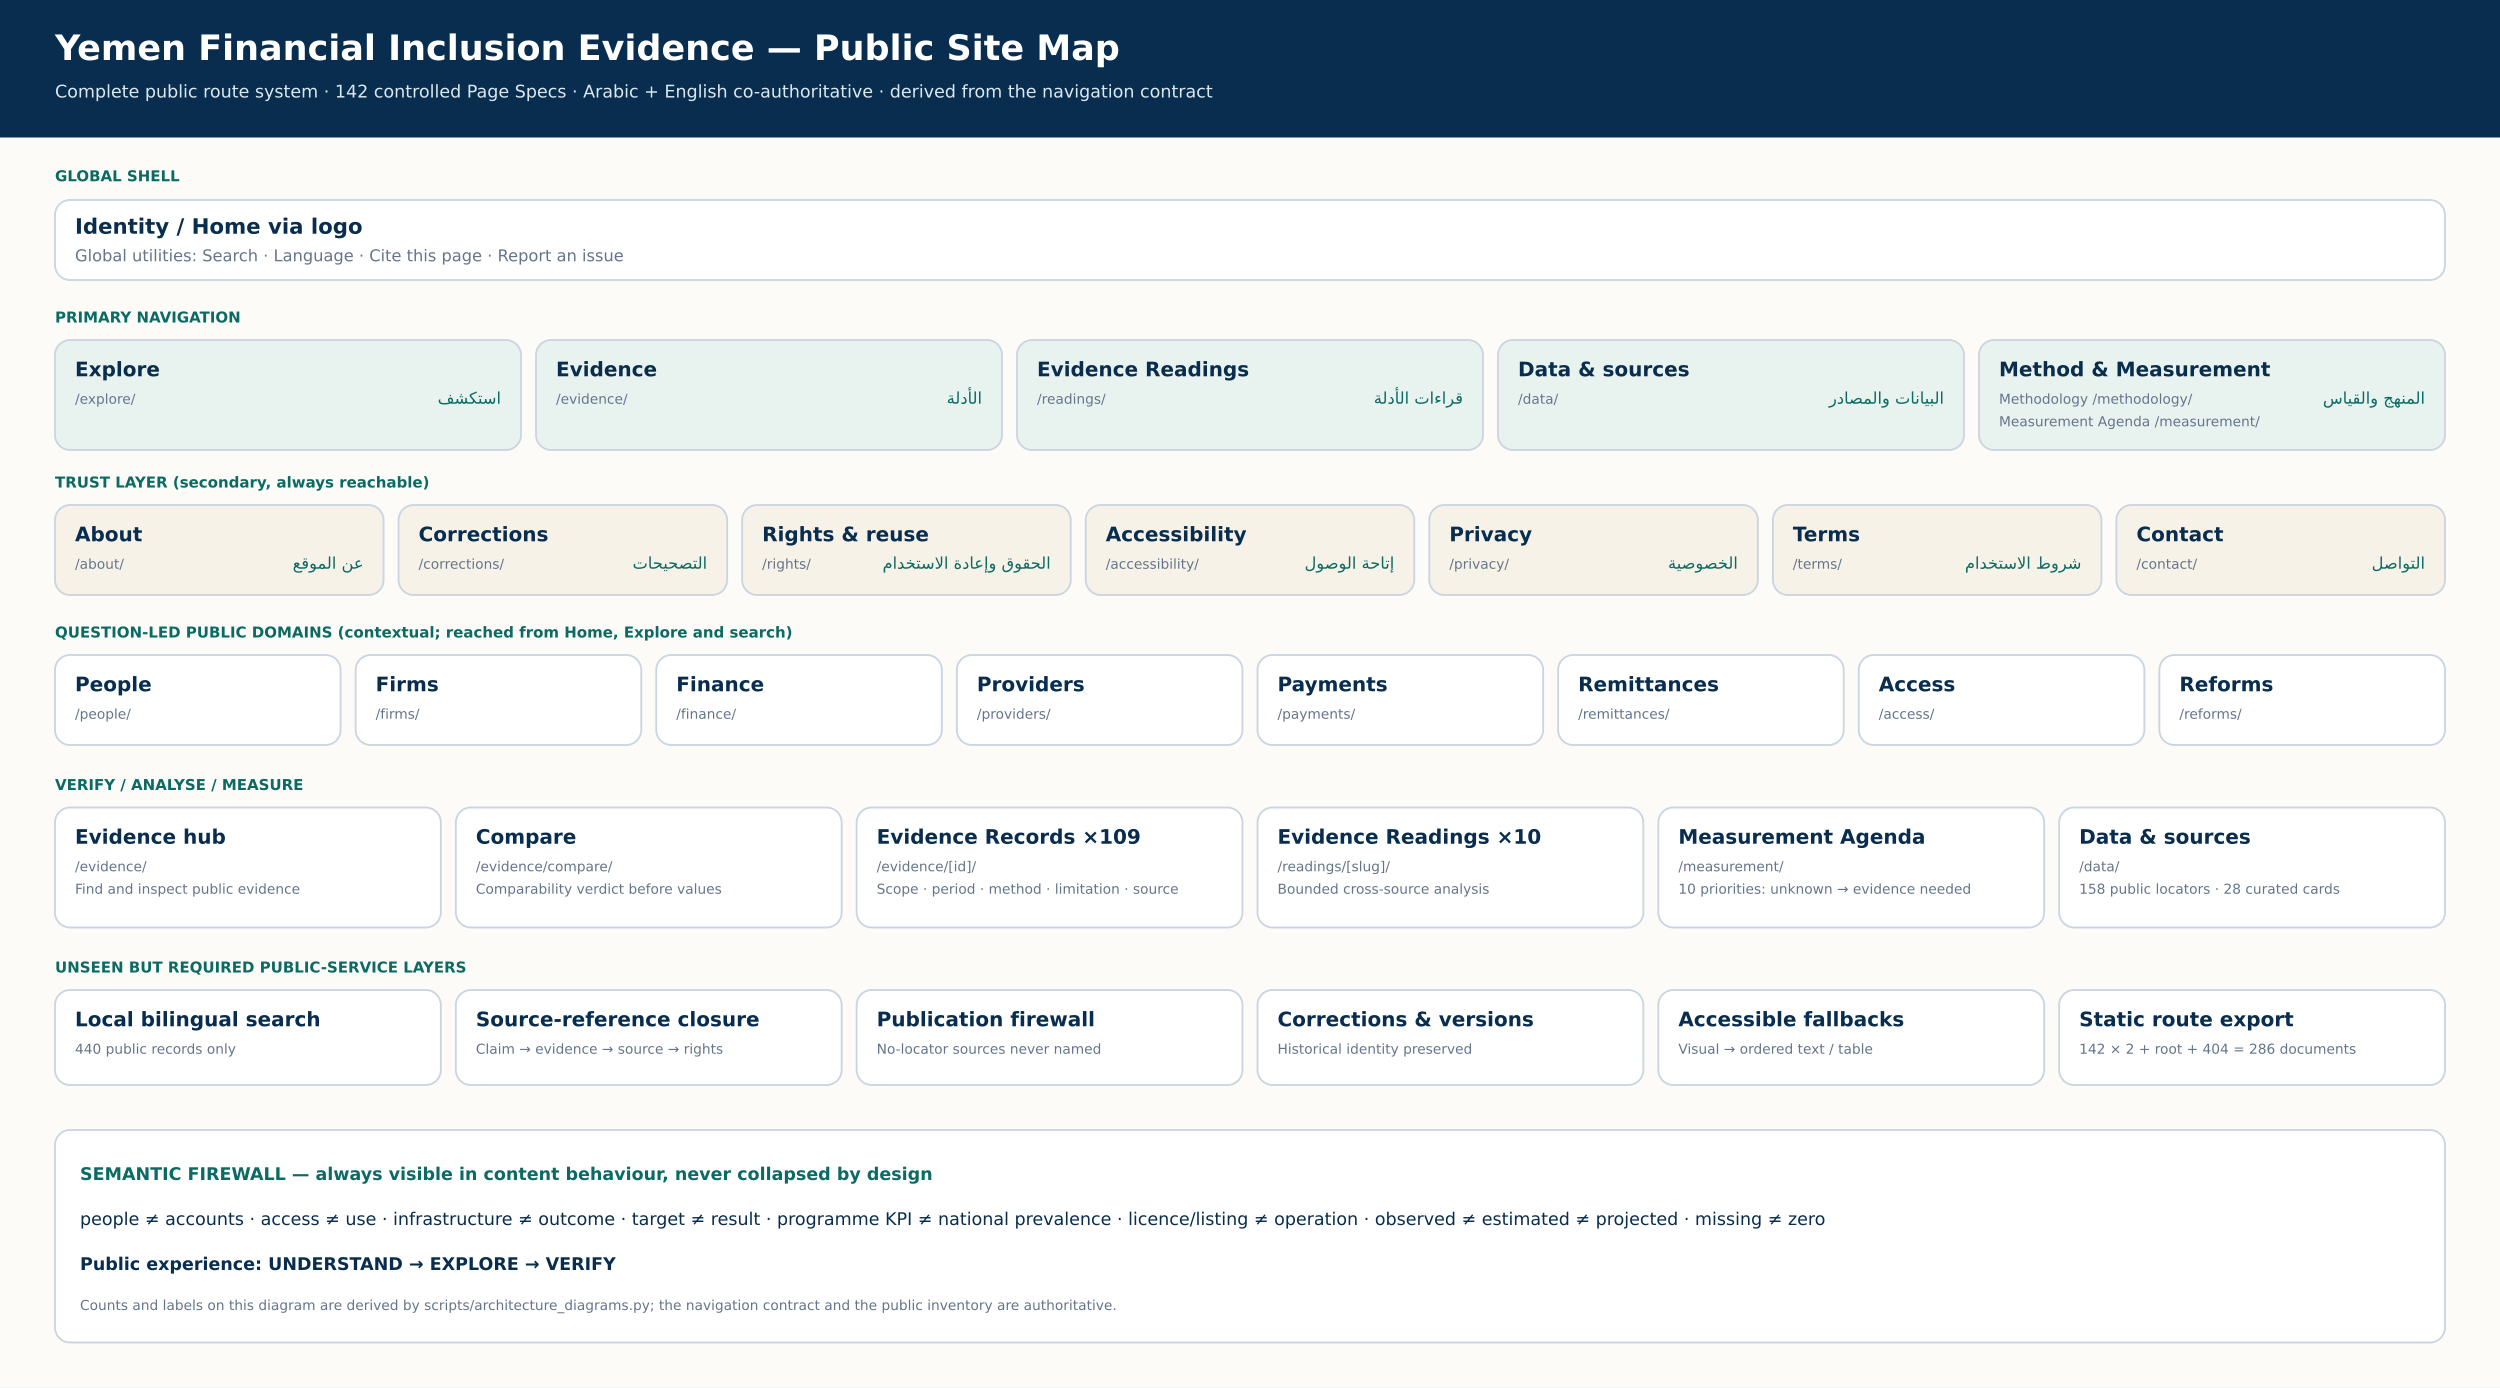
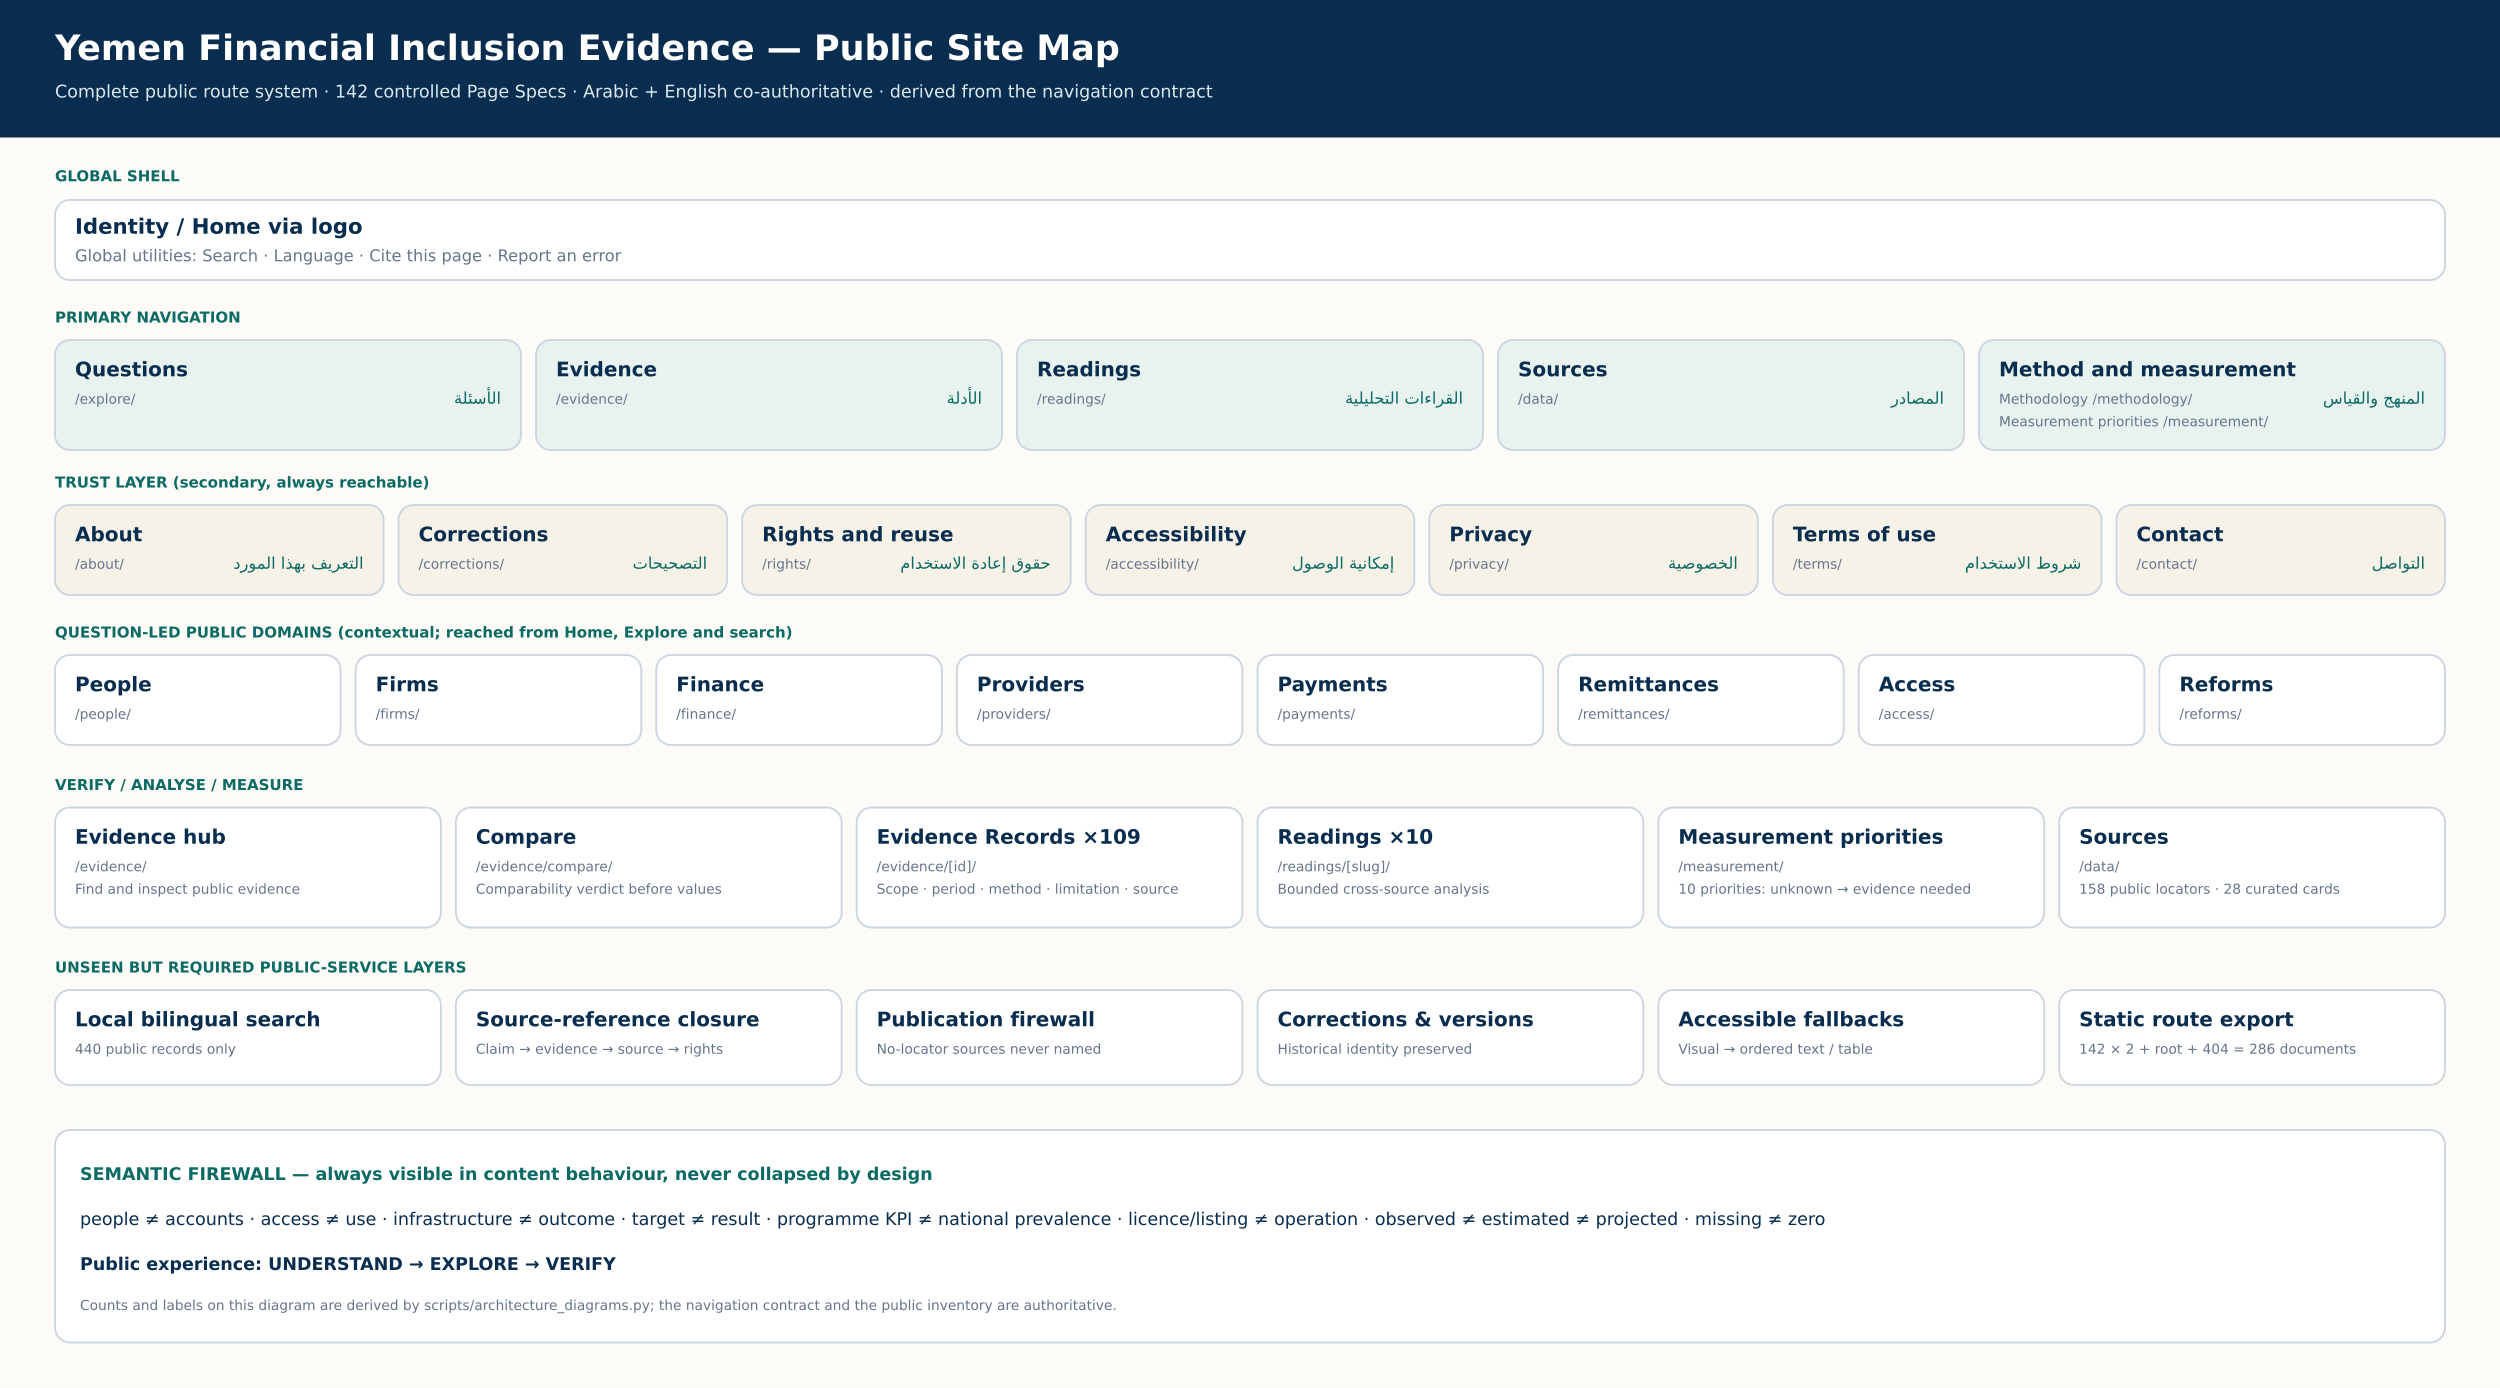
<svg xmlns="http://www.w3.org/2000/svg" width="2000" height="1110" viewBox="0 0 2000 1110" role="img">
  <rect width="2000" height="100%" fill="#FCFBF7" />
  <rect x="0" y="0" width="2000" height="110" fill="#082D4F" />
  <text x="44" y="48" font-family="IBM Plex Sans, IBM Plex Sans Arabic, DejaVu Sans, Arial, sans-serif" font-size="28" font-weight="700" fill="#FFFFFF" text-anchor="start">Yemen Financial Inclusion Evidence — Public Site Map</text>
  <text x="44" y="78" font-family="IBM Plex Sans, IBM Plex Sans Arabic, DejaVu Sans, Arial, sans-serif" font-size="14" font-weight="400" fill="#DCE8F0" text-anchor="start">Complete public route system · 142 controlled Page Specs · Arabic + English co-authoritative · derived from the navigation contract</text>
  <text x="44" y="145" font-family="IBM Plex Sans, IBM Plex Sans Arabic, DejaVu Sans, Arial, sans-serif" font-size="12" font-weight="700" fill="#0B6A63" text-anchor="start">GLOBAL SHELL</text>
  <rect x="44" y="160" width="1912" height="64" rx="12" fill="#FFFFFF" stroke="#CBD5E1" stroke-width="1.5" />
  <text x="60" y="187" font-family="IBM Plex Sans, IBM Plex Sans Arabic, DejaVu Sans, Arial, sans-serif" font-size="17" font-weight="600" fill="#082D4F" text-anchor="start">Identity / Home via logo</text>
-   <text x="60" y="209" font-family="IBM Plex Sans, IBM Plex Sans Arabic, DejaVu Sans, Arial, sans-serif" font-size="13" font-weight="400" fill="#64748B" text-anchor="start">Global utilities: Search · Language · Cite this page · Report an issue</text>
+   <text x="60" y="209" font-family="IBM Plex Sans, IBM Plex Sans Arabic, DejaVu Sans, Arial, sans-serif" font-size="13" font-weight="400" fill="#64748B" text-anchor="start">Global utilities: Search · Language · Cite this page · Report an error</text>
  <text x="44" y="258" font-family="IBM Plex Sans, IBM Plex Sans Arabic, DejaVu Sans, Arial, sans-serif" font-size="12" font-weight="700" fill="#0B6A63" text-anchor="start">PRIMARY NAVIGATION</text>
  <rect x="44" y="272" width="372.8" height="88" rx="12" fill="#E8F3EF" stroke="#CBD5E1" stroke-width="1.5" />
-   <text x="60" y="301" font-family="IBM Plex Sans, IBM Plex Sans Arabic, DejaVu Sans, Arial, sans-serif" font-size="16" font-weight="600" fill="#082D4F" text-anchor="start">Explore</text>
-   <text x="400.8" y="323" font-family="IBM Plex Sans, IBM Plex Sans Arabic, DejaVu Sans, Arial, sans-serif" font-size="13" font-weight="500" fill="#0B6A63" text-anchor="start" direction="rtl">استكشف</text>
+   <text x="60" y="301" font-family="IBM Plex Sans, IBM Plex Sans Arabic, DejaVu Sans, Arial, sans-serif" font-size="16" font-weight="600" fill="#082D4F" text-anchor="start">Questions</text>
+   <text x="400.8" y="323" font-family="IBM Plex Sans, IBM Plex Sans Arabic, DejaVu Sans, Arial, sans-serif" font-size="13" font-weight="500" fill="#0B6A63" text-anchor="start" direction="rtl">الأسئلة</text>
  <text x="60" y="323" font-family="IBM Plex Sans, IBM Plex Sans Arabic, DejaVu Sans, Arial, sans-serif" font-size="11" font-weight="400" fill="#64748B" text-anchor="start">/explore/</text>
  <rect x="428.8" y="272" width="372.8" height="88" rx="12" fill="#E8F3EF" stroke="#CBD5E1" stroke-width="1.5" />
  <text x="444.8" y="301" font-family="IBM Plex Sans, IBM Plex Sans Arabic, DejaVu Sans, Arial, sans-serif" font-size="16" font-weight="600" fill="#082D4F" text-anchor="start">Evidence</text>
  <text x="785.6" y="323" font-family="IBM Plex Sans, IBM Plex Sans Arabic, DejaVu Sans, Arial, sans-serif" font-size="13" font-weight="500" fill="#0B6A63" text-anchor="start" direction="rtl">الأدلة</text>
  <text x="444.8" y="323" font-family="IBM Plex Sans, IBM Plex Sans Arabic, DejaVu Sans, Arial, sans-serif" font-size="11" font-weight="400" fill="#64748B" text-anchor="start">/evidence/</text>
  <rect x="813.6" y="272" width="372.8" height="88" rx="12" fill="#E8F3EF" stroke="#CBD5E1" stroke-width="1.5" />
-   <text x="829.6" y="301" font-family="IBM Plex Sans, IBM Plex Sans Arabic, DejaVu Sans, Arial, sans-serif" font-size="16" font-weight="600" fill="#082D4F" text-anchor="start">Evidence Readings</text>
-   <text x="1170.4" y="323" font-family="IBM Plex Sans, IBM Plex Sans Arabic, DejaVu Sans, Arial, sans-serif" font-size="13" font-weight="500" fill="#0B6A63" text-anchor="start" direction="rtl">قراءات الأدلة</text>
+   <text x="829.6" y="301" font-family="IBM Plex Sans, IBM Plex Sans Arabic, DejaVu Sans, Arial, sans-serif" font-size="16" font-weight="600" fill="#082D4F" text-anchor="start">Readings</text>
+   <text x="1170.4" y="323" font-family="IBM Plex Sans, IBM Plex Sans Arabic, DejaVu Sans, Arial, sans-serif" font-size="13" font-weight="500" fill="#0B6A63" text-anchor="start" direction="rtl">القراءات التحليلية</text>
  <text x="829.6" y="323" font-family="IBM Plex Sans, IBM Plex Sans Arabic, DejaVu Sans, Arial, sans-serif" font-size="11" font-weight="400" fill="#64748B" text-anchor="start">/readings/</text>
  <rect x="1198.4" y="272" width="372.8" height="88" rx="12" fill="#E8F3EF" stroke="#CBD5E1" stroke-width="1.5" />
-   <text x="1214.4" y="301" font-family="IBM Plex Sans, IBM Plex Sans Arabic, DejaVu Sans, Arial, sans-serif" font-size="16" font-weight="600" fill="#082D4F" text-anchor="start">Data &amp; sources</text>
-   <text x="1555.2" y="323" font-family="IBM Plex Sans, IBM Plex Sans Arabic, DejaVu Sans, Arial, sans-serif" font-size="13" font-weight="500" fill="#0B6A63" text-anchor="start" direction="rtl">البيانات والمصادر</text>
+   <text x="1214.4" y="301" font-family="IBM Plex Sans, IBM Plex Sans Arabic, DejaVu Sans, Arial, sans-serif" font-size="16" font-weight="600" fill="#082D4F" text-anchor="start">Sources</text>
+   <text x="1555.2" y="323" font-family="IBM Plex Sans, IBM Plex Sans Arabic, DejaVu Sans, Arial, sans-serif" font-size="13" font-weight="500" fill="#0B6A63" text-anchor="start" direction="rtl">المصادر</text>
  <text x="1214.4" y="323" font-family="IBM Plex Sans, IBM Plex Sans Arabic, DejaVu Sans, Arial, sans-serif" font-size="11" font-weight="400" fill="#64748B" text-anchor="start">/data/</text>
  <rect x="1583.2" y="272" width="372.8" height="88" rx="12" fill="#E8F3EF" stroke="#CBD5E1" stroke-width="1.5" />
-   <text x="1599.2" y="301" font-family="IBM Plex Sans, IBM Plex Sans Arabic, DejaVu Sans, Arial, sans-serif" font-size="16" font-weight="600" fill="#082D4F" text-anchor="start">Method &amp; Measurement</text>
+   <text x="1599.2" y="301" font-family="IBM Plex Sans, IBM Plex Sans Arabic, DejaVu Sans, Arial, sans-serif" font-size="16" font-weight="600" fill="#082D4F" text-anchor="start">Method and measurement</text>
  <text x="1940" y="323" font-family="IBM Plex Sans, IBM Plex Sans Arabic, DejaVu Sans, Arial, sans-serif" font-size="13" font-weight="500" fill="#0B6A63" text-anchor="start" direction="rtl">المنهج والقياس</text>
  <text x="1599.2" y="323" font-family="IBM Plex Sans, IBM Plex Sans Arabic, DejaVu Sans, Arial, sans-serif" font-size="11" font-weight="400" fill="#64748B" text-anchor="start">Methodology /methodology/</text>
-   <text x="1599.2" y="341" font-family="IBM Plex Sans, IBM Plex Sans Arabic, DejaVu Sans, Arial, sans-serif" font-size="11" font-weight="400" fill="#64748B" text-anchor="start">Measurement Agenda /measurement/</text>
+   <text x="1599.2" y="341" font-family="IBM Plex Sans, IBM Plex Sans Arabic, DejaVu Sans, Arial, sans-serif" font-size="11" font-weight="400" fill="#64748B" text-anchor="start">Measurement priorities /measurement/</text>
  <text x="44" y="390" font-family="IBM Plex Sans, IBM Plex Sans Arabic, DejaVu Sans, Arial, sans-serif" font-size="12" font-weight="700" fill="#0B6A63" text-anchor="start">TRUST LAYER (secondary, always reachable)</text>
  <rect x="44" y="404" width="262.86" height="72" rx="12" fill="#F7F2E8" stroke="#CBD5E1" stroke-width="1.5" />
  <text x="60" y="433" font-family="IBM Plex Sans, IBM Plex Sans Arabic, DejaVu Sans, Arial, sans-serif" font-size="16" font-weight="600" fill="#082D4F" text-anchor="start">About</text>
-   <text x="290.86" y="455" font-family="IBM Plex Sans, IBM Plex Sans Arabic, DejaVu Sans, Arial, sans-serif" font-size="13" font-weight="500" fill="#0B6A63" text-anchor="start" direction="rtl">عن الموقع</text>
+   <text x="290.86" y="455" font-family="IBM Plex Sans, IBM Plex Sans Arabic, DejaVu Sans, Arial, sans-serif" font-size="13" font-weight="500" fill="#0B6A63" text-anchor="start" direction="rtl">التعريف بهذا المورد</text>
  <text x="60" y="455" font-family="IBM Plex Sans, IBM Plex Sans Arabic, DejaVu Sans, Arial, sans-serif" font-size="11" font-weight="400" fill="#64748B" text-anchor="start">/about/</text>
  <rect x="318.86" y="404" width="262.86" height="72" rx="12" fill="#F7F2E8" stroke="#CBD5E1" stroke-width="1.5" />
  <text x="334.86" y="433" font-family="IBM Plex Sans, IBM Plex Sans Arabic, DejaVu Sans, Arial, sans-serif" font-size="16" font-weight="600" fill="#082D4F" text-anchor="start">Corrections</text>
  <text x="565.71" y="455" font-family="IBM Plex Sans, IBM Plex Sans Arabic, DejaVu Sans, Arial, sans-serif" font-size="13" font-weight="500" fill="#0B6A63" text-anchor="start" direction="rtl">التصحيحات</text>
  <text x="334.86" y="455" font-family="IBM Plex Sans, IBM Plex Sans Arabic, DejaVu Sans, Arial, sans-serif" font-size="11" font-weight="400" fill="#64748B" text-anchor="start">/corrections/</text>
  <rect x="593.71" y="404" width="262.86" height="72" rx="12" fill="#F7F2E8" stroke="#CBD5E1" stroke-width="1.5" />
-   <text x="609.71" y="433" font-family="IBM Plex Sans, IBM Plex Sans Arabic, DejaVu Sans, Arial, sans-serif" font-size="16" font-weight="600" fill="#082D4F" text-anchor="start">Rights &amp; reuse</text>
-   <text x="840.57" y="455" font-family="IBM Plex Sans, IBM Plex Sans Arabic, DejaVu Sans, Arial, sans-serif" font-size="13" font-weight="500" fill="#0B6A63" text-anchor="start" direction="rtl">الحقوق وإعادة الاستخدام</text>
+   <text x="609.71" y="433" font-family="IBM Plex Sans, IBM Plex Sans Arabic, DejaVu Sans, Arial, sans-serif" font-size="16" font-weight="600" fill="#082D4F" text-anchor="start">Rights and reuse</text>
+   <text x="840.57" y="455" font-family="IBM Plex Sans, IBM Plex Sans Arabic, DejaVu Sans, Arial, sans-serif" font-size="13" font-weight="500" fill="#0B6A63" text-anchor="start" direction="rtl">حقوق إعادة الاستخدام</text>
  <text x="609.71" y="455" font-family="IBM Plex Sans, IBM Plex Sans Arabic, DejaVu Sans, Arial, sans-serif" font-size="11" font-weight="400" fill="#64748B" text-anchor="start">/rights/</text>
  <rect x="868.57" y="404" width="262.86" height="72" rx="12" fill="#F7F2E8" stroke="#CBD5E1" stroke-width="1.5" />
  <text x="884.57" y="433" font-family="IBM Plex Sans, IBM Plex Sans Arabic, DejaVu Sans, Arial, sans-serif" font-size="16" font-weight="600" fill="#082D4F" text-anchor="start">Accessibility</text>
-   <text x="1115.43" y="455" font-family="IBM Plex Sans, IBM Plex Sans Arabic, DejaVu Sans, Arial, sans-serif" font-size="13" font-weight="500" fill="#0B6A63" text-anchor="start" direction="rtl">إتاحة الوصول</text>
+   <text x="1115.43" y="455" font-family="IBM Plex Sans, IBM Plex Sans Arabic, DejaVu Sans, Arial, sans-serif" font-size="13" font-weight="500" fill="#0B6A63" text-anchor="start" direction="rtl">إمكانية الوصول</text>
  <text x="884.57" y="455" font-family="IBM Plex Sans, IBM Plex Sans Arabic, DejaVu Sans, Arial, sans-serif" font-size="11" font-weight="400" fill="#64748B" text-anchor="start">/accessibility/</text>
  <rect x="1143.43" y="404" width="262.86" height="72" rx="12" fill="#F7F2E8" stroke="#CBD5E1" stroke-width="1.5" />
  <text x="1159.43" y="433" font-family="IBM Plex Sans, IBM Plex Sans Arabic, DejaVu Sans, Arial, sans-serif" font-size="16" font-weight="600" fill="#082D4F" text-anchor="start">Privacy</text>
  <text x="1390.29" y="455" font-family="IBM Plex Sans, IBM Plex Sans Arabic, DejaVu Sans, Arial, sans-serif" font-size="13" font-weight="500" fill="#0B6A63" text-anchor="start" direction="rtl">الخصوصية</text>
  <text x="1159.43" y="455" font-family="IBM Plex Sans, IBM Plex Sans Arabic, DejaVu Sans, Arial, sans-serif" font-size="11" font-weight="400" fill="#64748B" text-anchor="start">/privacy/</text>
  <rect x="1418.29" y="404" width="262.86" height="72" rx="12" fill="#F7F2E8" stroke="#CBD5E1" stroke-width="1.5" />
-   <text x="1434.29" y="433" font-family="IBM Plex Sans, IBM Plex Sans Arabic, DejaVu Sans, Arial, sans-serif" font-size="16" font-weight="600" fill="#082D4F" text-anchor="start">Terms</text>
+   <text x="1434.29" y="433" font-family="IBM Plex Sans, IBM Plex Sans Arabic, DejaVu Sans, Arial, sans-serif" font-size="16" font-weight="600" fill="#082D4F" text-anchor="start">Terms of use</text>
  <text x="1665.14" y="455" font-family="IBM Plex Sans, IBM Plex Sans Arabic, DejaVu Sans, Arial, sans-serif" font-size="13" font-weight="500" fill="#0B6A63" text-anchor="start" direction="rtl">شروط الاستخدام</text>
  <text x="1434.29" y="455" font-family="IBM Plex Sans, IBM Plex Sans Arabic, DejaVu Sans, Arial, sans-serif" font-size="11" font-weight="400" fill="#64748B" text-anchor="start">/terms/</text>
  <rect x="1693.14" y="404" width="262.86" height="72" rx="12" fill="#F7F2E8" stroke="#CBD5E1" stroke-width="1.5" />
  <text x="1709.14" y="433" font-family="IBM Plex Sans, IBM Plex Sans Arabic, DejaVu Sans, Arial, sans-serif" font-size="16" font-weight="600" fill="#082D4F" text-anchor="start">Contact</text>
  <text x="1940" y="455" font-family="IBM Plex Sans, IBM Plex Sans Arabic, DejaVu Sans, Arial, sans-serif" font-size="13" font-weight="500" fill="#0B6A63" text-anchor="start" direction="rtl">التواصل</text>
  <text x="1709.14" y="455" font-family="IBM Plex Sans, IBM Plex Sans Arabic, DejaVu Sans, Arial, sans-serif" font-size="11" font-weight="400" fill="#64748B" text-anchor="start">/contact/</text>
  <text x="44" y="510" font-family="IBM Plex Sans, IBM Plex Sans Arabic, DejaVu Sans, Arial, sans-serif" font-size="12" font-weight="700" fill="#0B6A63" text-anchor="start">QUESTION-LED PUBLIC DOMAINS (contextual; reached from Home, Explore and search)</text>
  <rect x="44" y="524" width="228.5" height="72" rx="12" fill="#FFFFFF" stroke="#CBD5E1" stroke-width="1.5" />
  <text x="60" y="553" font-family="IBM Plex Sans, IBM Plex Sans Arabic, DejaVu Sans, Arial, sans-serif" font-size="16" font-weight="600" fill="#082D4F" text-anchor="start">People</text>
  <text x="60" y="575" font-family="IBM Plex Sans, IBM Plex Sans Arabic, DejaVu Sans, Arial, sans-serif" font-size="11" font-weight="400" fill="#64748B" text-anchor="start">/people/</text>
  <rect x="284.5" y="524" width="228.5" height="72" rx="12" fill="#FFFFFF" stroke="#CBD5E1" stroke-width="1.5" />
  <text x="300.5" y="553" font-family="IBM Plex Sans, IBM Plex Sans Arabic, DejaVu Sans, Arial, sans-serif" font-size="16" font-weight="600" fill="#082D4F" text-anchor="start">Firms</text>
  <text x="300.5" y="575" font-family="IBM Plex Sans, IBM Plex Sans Arabic, DejaVu Sans, Arial, sans-serif" font-size="11" font-weight="400" fill="#64748B" text-anchor="start">/firms/</text>
  <rect x="525" y="524" width="228.5" height="72" rx="12" fill="#FFFFFF" stroke="#CBD5E1" stroke-width="1.5" />
  <text x="541" y="553" font-family="IBM Plex Sans, IBM Plex Sans Arabic, DejaVu Sans, Arial, sans-serif" font-size="16" font-weight="600" fill="#082D4F" text-anchor="start">Finance</text>
  <text x="541" y="575" font-family="IBM Plex Sans, IBM Plex Sans Arabic, DejaVu Sans, Arial, sans-serif" font-size="11" font-weight="400" fill="#64748B" text-anchor="start">/finance/</text>
  <rect x="765.5" y="524" width="228.5" height="72" rx="12" fill="#FFFFFF" stroke="#CBD5E1" stroke-width="1.5" />
  <text x="781.5" y="553" font-family="IBM Plex Sans, IBM Plex Sans Arabic, DejaVu Sans, Arial, sans-serif" font-size="16" font-weight="600" fill="#082D4F" text-anchor="start">Providers</text>
  <text x="781.5" y="575" font-family="IBM Plex Sans, IBM Plex Sans Arabic, DejaVu Sans, Arial, sans-serif" font-size="11" font-weight="400" fill="#64748B" text-anchor="start">/providers/</text>
  <rect x="1006" y="524" width="228.5" height="72" rx="12" fill="#FFFFFF" stroke="#CBD5E1" stroke-width="1.5" />
  <text x="1022" y="553" font-family="IBM Plex Sans, IBM Plex Sans Arabic, DejaVu Sans, Arial, sans-serif" font-size="16" font-weight="600" fill="#082D4F" text-anchor="start">Payments</text>
  <text x="1022" y="575" font-family="IBM Plex Sans, IBM Plex Sans Arabic, DejaVu Sans, Arial, sans-serif" font-size="11" font-weight="400" fill="#64748B" text-anchor="start">/payments/</text>
  <rect x="1246.5" y="524" width="228.5" height="72" rx="12" fill="#FFFFFF" stroke="#CBD5E1" stroke-width="1.5" />
  <text x="1262.5" y="553" font-family="IBM Plex Sans, IBM Plex Sans Arabic, DejaVu Sans, Arial, sans-serif" font-size="16" font-weight="600" fill="#082D4F" text-anchor="start">Remittances</text>
  <text x="1262.5" y="575" font-family="IBM Plex Sans, IBM Plex Sans Arabic, DejaVu Sans, Arial, sans-serif" font-size="11" font-weight="400" fill="#64748B" text-anchor="start">/remittances/</text>
  <rect x="1487" y="524" width="228.5" height="72" rx="12" fill="#FFFFFF" stroke="#CBD5E1" stroke-width="1.5" />
  <text x="1503" y="553" font-family="IBM Plex Sans, IBM Plex Sans Arabic, DejaVu Sans, Arial, sans-serif" font-size="16" font-weight="600" fill="#082D4F" text-anchor="start">Access</text>
  <text x="1503" y="575" font-family="IBM Plex Sans, IBM Plex Sans Arabic, DejaVu Sans, Arial, sans-serif" font-size="11" font-weight="400" fill="#64748B" text-anchor="start">/access/</text>
  <rect x="1727.5" y="524" width="228.5" height="72" rx="12" fill="#FFFFFF" stroke="#CBD5E1" stroke-width="1.5" />
  <text x="1743.5" y="553" font-family="IBM Plex Sans, IBM Plex Sans Arabic, DejaVu Sans, Arial, sans-serif" font-size="16" font-weight="600" fill="#082D4F" text-anchor="start">Reforms</text>
  <text x="1743.5" y="575" font-family="IBM Plex Sans, IBM Plex Sans Arabic, DejaVu Sans, Arial, sans-serif" font-size="11" font-weight="400" fill="#64748B" text-anchor="start">/reforms/</text>
  <text x="44" y="632" font-family="IBM Plex Sans, IBM Plex Sans Arabic, DejaVu Sans, Arial, sans-serif" font-size="12" font-weight="700" fill="#0B6A63" text-anchor="start">VERIFY / ANALYSE / MEASURE</text>
  <rect x="44" y="646" width="308.67" height="96" rx="12" fill="#FFFFFF" stroke="#CBD5E1" stroke-width="1.5" />
  <text x="60" y="675" font-family="IBM Plex Sans, IBM Plex Sans Arabic, DejaVu Sans, Arial, sans-serif" font-size="16" font-weight="600" fill="#082D4F" text-anchor="start">Evidence hub</text>
  <text x="60" y="697" font-family="IBM Plex Sans, IBM Plex Sans Arabic, DejaVu Sans, Arial, sans-serif" font-size="11" font-weight="400" fill="#64748B" text-anchor="start">/evidence/</text>
  <text x="60" y="715" font-family="IBM Plex Sans, IBM Plex Sans Arabic, DejaVu Sans, Arial, sans-serif" font-size="11" font-weight="400" fill="#64748B" text-anchor="start">Find and inspect public evidence</text>
  <rect x="364.67" y="646" width="308.67" height="96" rx="12" fill="#FFFFFF" stroke="#CBD5E1" stroke-width="1.5" />
  <text x="380.67" y="675" font-family="IBM Plex Sans, IBM Plex Sans Arabic, DejaVu Sans, Arial, sans-serif" font-size="16" font-weight="600" fill="#082D4F" text-anchor="start">Compare</text>
  <text x="380.67" y="697" font-family="IBM Plex Sans, IBM Plex Sans Arabic, DejaVu Sans, Arial, sans-serif" font-size="11" font-weight="400" fill="#64748B" text-anchor="start">/evidence/compare/</text>
  <text x="380.67" y="715" font-family="IBM Plex Sans, IBM Plex Sans Arabic, DejaVu Sans, Arial, sans-serif" font-size="11" font-weight="400" fill="#64748B" text-anchor="start">Comparability verdict before values</text>
  <rect x="685.33" y="646" width="308.67" height="96" rx="12" fill="#FFFFFF" stroke="#CBD5E1" stroke-width="1.5" />
  <text x="701.33" y="675" font-family="IBM Plex Sans, IBM Plex Sans Arabic, DejaVu Sans, Arial, sans-serif" font-size="16" font-weight="600" fill="#082D4F" text-anchor="start">Evidence Records ×109</text>
  <text x="701.33" y="697" font-family="IBM Plex Sans, IBM Plex Sans Arabic, DejaVu Sans, Arial, sans-serif" font-size="11" font-weight="400" fill="#64748B" text-anchor="start">/evidence/[id]/</text>
  <text x="701.33" y="715" font-family="IBM Plex Sans, IBM Plex Sans Arabic, DejaVu Sans, Arial, sans-serif" font-size="11" font-weight="400" fill="#64748B" text-anchor="start">Scope · period · method · limitation · source</text>
  <rect x="1006" y="646" width="308.67" height="96" rx="12" fill="#FFFFFF" stroke="#CBD5E1" stroke-width="1.5" />
-   <text x="1022" y="675" font-family="IBM Plex Sans, IBM Plex Sans Arabic, DejaVu Sans, Arial, sans-serif" font-size="16" font-weight="600" fill="#082D4F" text-anchor="start">Evidence Readings ×10</text>
+   <text x="1022" y="675" font-family="IBM Plex Sans, IBM Plex Sans Arabic, DejaVu Sans, Arial, sans-serif" font-size="16" font-weight="600" fill="#082D4F" text-anchor="start">Readings ×10</text>
  <text x="1022" y="697" font-family="IBM Plex Sans, IBM Plex Sans Arabic, DejaVu Sans, Arial, sans-serif" font-size="11" font-weight="400" fill="#64748B" text-anchor="start">/readings/[slug]/</text>
  <text x="1022" y="715" font-family="IBM Plex Sans, IBM Plex Sans Arabic, DejaVu Sans, Arial, sans-serif" font-size="11" font-weight="400" fill="#64748B" text-anchor="start">Bounded cross-source analysis</text>
  <rect x="1326.67" y="646" width="308.67" height="96" rx="12" fill="#FFFFFF" stroke="#CBD5E1" stroke-width="1.5" />
-   <text x="1342.67" y="675" font-family="IBM Plex Sans, IBM Plex Sans Arabic, DejaVu Sans, Arial, sans-serif" font-size="16" font-weight="600" fill="#082D4F" text-anchor="start">Measurement Agenda</text>
+   <text x="1342.67" y="675" font-family="IBM Plex Sans, IBM Plex Sans Arabic, DejaVu Sans, Arial, sans-serif" font-size="16" font-weight="600" fill="#082D4F" text-anchor="start">Measurement priorities</text>
  <text x="1342.67" y="697" font-family="IBM Plex Sans, IBM Plex Sans Arabic, DejaVu Sans, Arial, sans-serif" font-size="11" font-weight="400" fill="#64748B" text-anchor="start">/measurement/</text>
  <text x="1342.67" y="715" font-family="IBM Plex Sans, IBM Plex Sans Arabic, DejaVu Sans, Arial, sans-serif" font-size="11" font-weight="400" fill="#64748B" text-anchor="start">10 priorities: unknown → evidence needed</text>
  <rect x="1647.33" y="646" width="308.67" height="96" rx="12" fill="#FFFFFF" stroke="#CBD5E1" stroke-width="1.5" />
-   <text x="1663.33" y="675" font-family="IBM Plex Sans, IBM Plex Sans Arabic, DejaVu Sans, Arial, sans-serif" font-size="16" font-weight="600" fill="#082D4F" text-anchor="start">Data &amp; sources</text>
+   <text x="1663.33" y="675" font-family="IBM Plex Sans, IBM Plex Sans Arabic, DejaVu Sans, Arial, sans-serif" font-size="16" font-weight="600" fill="#082D4F" text-anchor="start">Sources</text>
  <text x="1663.33" y="697" font-family="IBM Plex Sans, IBM Plex Sans Arabic, DejaVu Sans, Arial, sans-serif" font-size="11" font-weight="400" fill="#64748B" text-anchor="start">/data/</text>
  <text x="1663.33" y="715" font-family="IBM Plex Sans, IBM Plex Sans Arabic, DejaVu Sans, Arial, sans-serif" font-size="11" font-weight="400" fill="#64748B" text-anchor="start">158 public locators · 28 curated cards</text>
  <text x="44" y="778" font-family="IBM Plex Sans, IBM Plex Sans Arabic, DejaVu Sans, Arial, sans-serif" font-size="12" font-weight="700" fill="#0B6A63" text-anchor="start">UNSEEN BUT REQUIRED PUBLIC-SERVICE LAYERS</text>
  <rect x="44" y="792" width="308.67" height="76" rx="12" fill="#FFFFFF" stroke="#CBD5E1" stroke-width="1.5" />
  <text x="60" y="821" font-family="IBM Plex Sans, IBM Plex Sans Arabic, DejaVu Sans, Arial, sans-serif" font-size="16" font-weight="600" fill="#082D4F" text-anchor="start">Local bilingual search</text>
  <text x="60" y="843" font-family="IBM Plex Sans, IBM Plex Sans Arabic, DejaVu Sans, Arial, sans-serif" font-size="11" font-weight="400" fill="#64748B" text-anchor="start">440 public records only</text>
  <rect x="364.67" y="792" width="308.67" height="76" rx="12" fill="#FFFFFF" stroke="#CBD5E1" stroke-width="1.5" />
  <text x="380.67" y="821" font-family="IBM Plex Sans, IBM Plex Sans Arabic, DejaVu Sans, Arial, sans-serif" font-size="16" font-weight="600" fill="#082D4F" text-anchor="start">Source-reference closure</text>
  <text x="380.67" y="843" font-family="IBM Plex Sans, IBM Plex Sans Arabic, DejaVu Sans, Arial, sans-serif" font-size="11" font-weight="400" fill="#64748B" text-anchor="start">Claim → evidence → source → rights</text>
  <rect x="685.33" y="792" width="308.67" height="76" rx="12" fill="#FFFFFF" stroke="#CBD5E1" stroke-width="1.5" />
  <text x="701.33" y="821" font-family="IBM Plex Sans, IBM Plex Sans Arabic, DejaVu Sans, Arial, sans-serif" font-size="16" font-weight="600" fill="#082D4F" text-anchor="start">Publication firewall</text>
  <text x="701.33" y="843" font-family="IBM Plex Sans, IBM Plex Sans Arabic, DejaVu Sans, Arial, sans-serif" font-size="11" font-weight="400" fill="#64748B" text-anchor="start">No-locator sources never named</text>
  <rect x="1006" y="792" width="308.67" height="76" rx="12" fill="#FFFFFF" stroke="#CBD5E1" stroke-width="1.5" />
  <text x="1022" y="821" font-family="IBM Plex Sans, IBM Plex Sans Arabic, DejaVu Sans, Arial, sans-serif" font-size="16" font-weight="600" fill="#082D4F" text-anchor="start">Corrections &amp; versions</text>
  <text x="1022" y="843" font-family="IBM Plex Sans, IBM Plex Sans Arabic, DejaVu Sans, Arial, sans-serif" font-size="11" font-weight="400" fill="#64748B" text-anchor="start">Historical identity preserved</text>
  <rect x="1326.67" y="792" width="308.67" height="76" rx="12" fill="#FFFFFF" stroke="#CBD5E1" stroke-width="1.5" />
  <text x="1342.67" y="821" font-family="IBM Plex Sans, IBM Plex Sans Arabic, DejaVu Sans, Arial, sans-serif" font-size="16" font-weight="600" fill="#082D4F" text-anchor="start">Accessible fallbacks</text>
  <text x="1342.67" y="843" font-family="IBM Plex Sans, IBM Plex Sans Arabic, DejaVu Sans, Arial, sans-serif" font-size="11" font-weight="400" fill="#64748B" text-anchor="start">Visual → ordered text / table</text>
  <rect x="1647.33" y="792" width="308.67" height="76" rx="12" fill="#FFFFFF" stroke="#CBD5E1" stroke-width="1.5" />
  <text x="1663.33" y="821" font-family="IBM Plex Sans, IBM Plex Sans Arabic, DejaVu Sans, Arial, sans-serif" font-size="16" font-weight="600" fill="#082D4F" text-anchor="start">Static route export</text>
  <text x="1663.33" y="843" font-family="IBM Plex Sans, IBM Plex Sans Arabic, DejaVu Sans, Arial, sans-serif" font-size="11" font-weight="400" fill="#64748B" text-anchor="start">142 × 2 + root + 404 = 286 documents</text>
  <rect x="44" y="904" width="1912" height="170" rx="12" fill="#FFFFFF" stroke="#CBD5E1" stroke-width="1.5" />
  <text x="64" y="944" font-family="IBM Plex Sans, IBM Plex Sans Arabic, DejaVu Sans, Arial, sans-serif" font-size="14" font-weight="700" fill="#0B6A63" text-anchor="start">SEMANTIC FIREWALL — always visible in content behaviour, never collapsed by design</text>
  <text x="64" y="980" font-family="IBM Plex Sans, IBM Plex Sans Arabic, DejaVu Sans, Arial, sans-serif" font-size="14" font-weight="500" fill="#082D4F" text-anchor="start">people ≠ accounts · access ≠ use · infrastructure ≠ outcome · target ≠ result · programme KPI ≠ national prevalence · licence/listing ≠ operation · observed ≠ estimated ≠ projected · missing ≠ zero</text>
  <text x="64" y="1016" font-family="IBM Plex Sans, IBM Plex Sans Arabic, DejaVu Sans, Arial, sans-serif" font-size="14" font-weight="600" fill="#082D4F" text-anchor="start">Public experience: UNDERSTAND → EXPLORE → VERIFY</text>
  <text x="64" y="1048" font-family="IBM Plex Sans, IBM Plex Sans Arabic, DejaVu Sans, Arial, sans-serif" font-size="11" font-weight="400" fill="#64748B" text-anchor="start">Counts and labels on this diagram are derived by scripts/architecture_diagrams.py; the navigation contract and the public inventory are authoritative.</text>
</svg>
